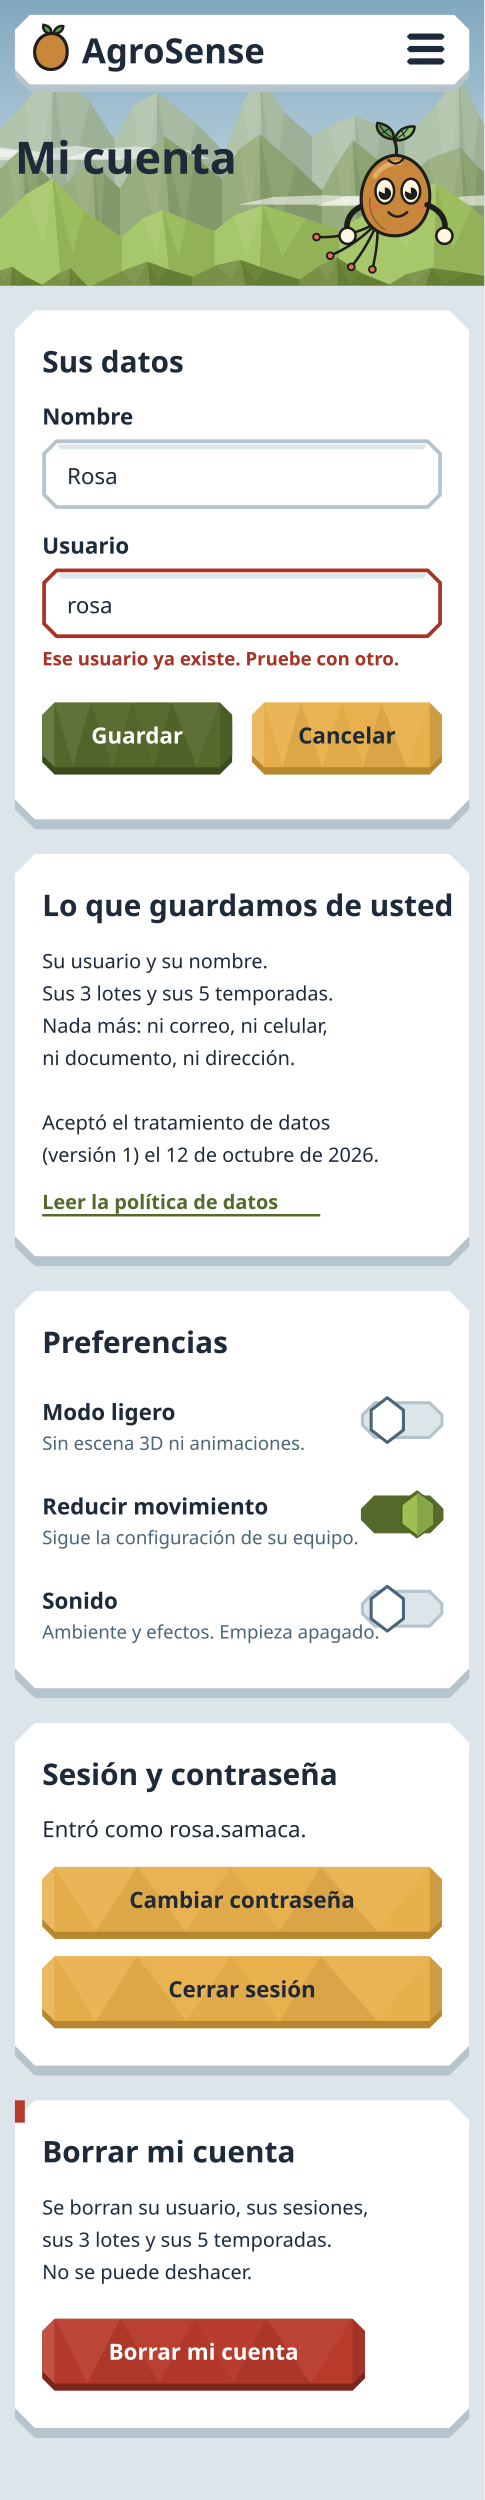
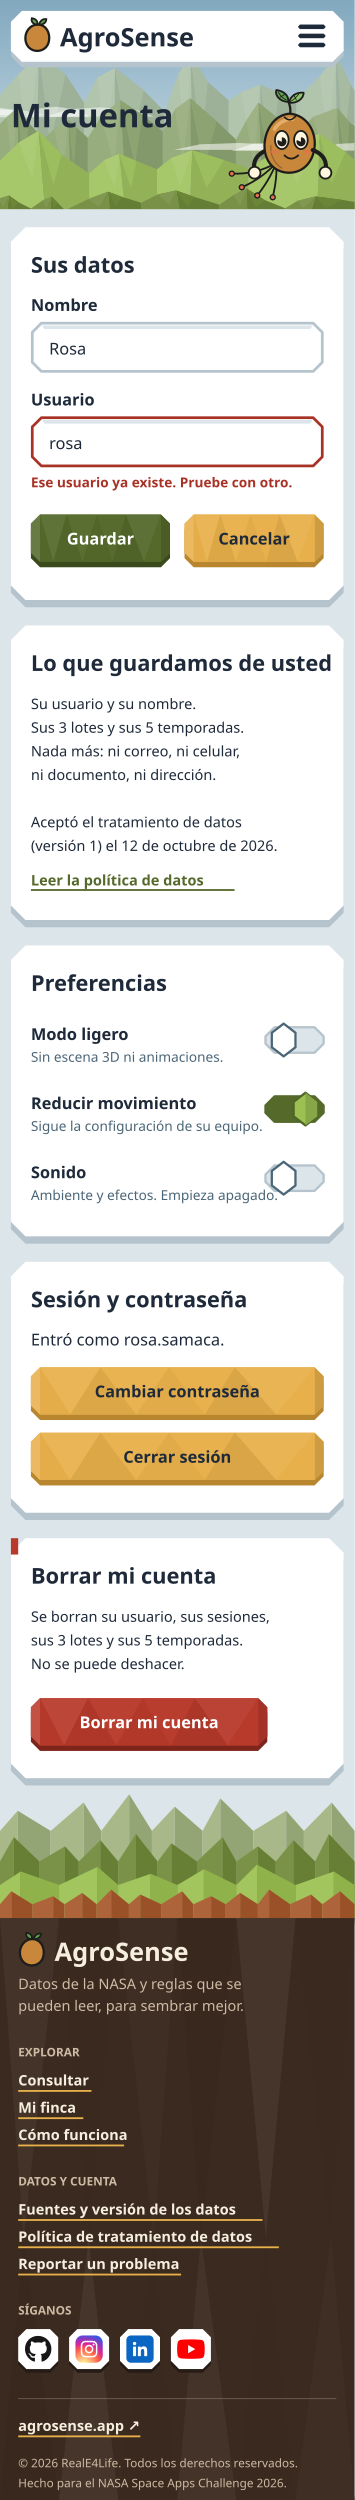
- <svg xmlns="http://www.w3.org/2000/svg" width="390" height="2014" viewBox="0 0 390 2014">
+ <svg xmlns="http://www.w3.org/2000/svg" width="390" height="2750" viewBox="0 0 390 2750">
  <rect width="390" height="2014" fill="#DCE5EA" />
  <g transform="translate(0 0)">
    <defs>
      <clipPath id="recorte-perfil-m-e">
        <rect width="390" height="230" />
      </clipPath>
    </defs>
    <g id="fondo" clip-path="url(#recorte-perfil-m-e)">
      <g transform="translate(0 -6.875) scale(0.270833)">
        <g id="cielo">
          <defs>
            <linearGradient id="cielo-region" x1="0" y1="0" x2="0" y2="1">
              <stop offset="0" stop-color="#7FA6BC" />
              <stop offset="1" stop-color="#D6E6EE" />
            </linearGradient>
          </defs>
          <rect width="1440" height="900" fill="url(#cielo-region)" />
        </g>
        <g id="lejano">
          <polygon points="-40,454.693 75.877,326.973 158.844,242.359 140.257,900 -40,900" fill="#B1C5AC" />
          <polygon points="158.844,242.359 266.239,327.275 341.38,441.386 341.38,900 140.257,900" fill="#9DB098" />
          <polygon points="75.877,326.973 158.844,242.359 108.067,613.487" fill="#B6C8B2" />
          <polygon points="158.844,242.359 266.239,327.275 203.248,613.637" fill="#A7BBA2" />
          <polygon points="341.38,441.386 395.93,340.965 467.244,301.684 462.617,900 341.38,900" fill="#B1C5AC" />
          <polygon points="467.244,301.684 584.122,392.609 668.729,478.407 668.729,900 462.617,900" fill="#9DB098" />
          <polygon points="395.93,340.965 467.244,301.684 429.274,620.483" fill="#B6C8B2" />
          <polygon points="467.244,301.684 584.122,392.609 523.37,646.304" fill="#A7BBA2" />
          <polygon points="668.729,478.407 724.213,327.825 773.744,246.424 788.926,900 668.729,900" fill="#B1C5AC" />
          <polygon points="773.744,246.424 844.089,358.54 929.16,432.507 929.16,900 788.926,900" fill="#9DB098" />
          <polygon points="724.213,327.825 773.744,246.424 756.569,613.912" fill="#B6C8B2" />
          <polygon points="773.744,246.424 844.089,358.54 816.507,629.27" fill="#A7BBA2" />
          <polygon points="929.16,432.507 981.177,399.492 1056.79,370.344 1061.62,900 929.16,900" fill="#B1C5AC" />
          <polygon points="1056.79,370.344 1134.06,402.289 1204.38,431.29 1204.38,900 1061.62,900" fill="#9DB098" />
          <polygon points="981.177,399.492 1056.79,370.344 1021.4,649.746" fill="#B6C8B2" />
          <polygon points="1056.79,370.344 1134.06,402.289 1097.84,651.144" fill="#A7BBA2" />
          <polygon points="1204.38,431.29 1299.5,334.374 1365.48,249.324 1367.53,900 1204.38,900" fill="#B1C5AC" />
          <polygon points="1365.48,249.324 1423.85,366.704 1480,461.93 1480,900 1367.53,900" fill="#9DB098" />
          <polygon points="1299.5,334.374 1365.48,249.324 1333.52,617.187" fill="#B6C8B2" />
          <polygon points="1365.48,249.324 1423.85,366.704 1395.69,633.352" fill="#A7BBA2" />
        </g>
        <g id="niebla-lejana">
          <polygon points="92.857,501.218 147.105,467.269 228.477,458.782 320.698,471.513 364.097,501.218" fill="#FFFFFF" fill-opacity="0.5" />
          <polygon points="-191.785,501.895 -132.606,466.863 -43.838,458.105 56.766,471.242 104.109,501.895" fill="#FFFFFF" fill-opacity="0.5" />
          <polygon points="-317.941,493.036 -217.747,472.179 -67.454,466.964 102.877,474.786 183.033,493.036" fill="#FFFFFF" fill-opacity="0.5" />
          <polygon points="189.911,498.619 277.206,468.828 408.149,461.381 556.551,472.552 626.387,498.619" fill="#FFFFFF" fill-opacity="0.5" />
        </g>
        <g id="medio">
          <polygon points="-40,569.139 26.541,502.11 71.376,461.985 73.876,900 -40,900" fill="#98AD7E" />
          <polygon points="71.376,461.985 116.925,524.689 177.843,589.049 177.843,900 73.876,900" fill="#84996B" />
          <polygon points="26.541,502.11 71.376,461.985 50.209,701.055" fill="#9EB286" />
          <polygon points="71.376,461.985 116.925,524.689 95.401,712.344" fill="#8DA372" />
          <polygon points="177.843,589.049 220.062,548.382 277.861,513.069 289.471,900 177.843,900" fill="#98AD7E" />
          <polygon points="277.861,513.069 310.176,542.301 356.986,585.522 356.986,900 289.471,900" fill="#84996B" />
          <polygon points="220.062,548.382 277.861,513.069 254.766,724.191" fill="#9EB286" />
          <polygon points="277.861,513.069 310.176,542.301 299.823,721.15" fill="#8DA372" />
          <polygon points="356.986,585.522 410.523,498.543 488.431,432.195 516.602,900 356.986,900" fill="#98AD7E" />
          <polygon points="488.431,432.195 579.683,492.394 661.292,559.909 661.292,900 516.602,900" fill="#84996B" />
          <polygon points="410.523,498.543 488.431,432.195 463.563,699.271" fill="#9EB286" />
          <polygon points="488.431,432.195 579.683,492.394 548.142,696.197" fill="#8DA372" />
          <polygon points="661.292,559.909 710.803,469.331 772.724,424.672 774.723,900 661.292,900" fill="#98AD7E" />
          <polygon points="772.724,424.672 880.708,518.496 958.351,592.042 958.351,900 774.723,900" fill="#84996B" />
          <polygon points="710.803,469.331 772.724,424.672 742.763,684.665" fill="#9EB286" />
          <polygon points="772.724,424.672 880.708,518.496 827.715,709.248" fill="#8DA372" />
          <polygon points="958.351,592.042 999.417,516.354 1049.29,442.694 1069.91,900 958.351,900" fill="#98AD7E" />
          <polygon points="1049.29,442.694 1120.31,499.279 1200.32,570.423 1200.32,900 1069.91,900" fill="#84996B" />
          <polygon points="999.417,516.354 1049.29,442.694 1034.66,708.177" fill="#9EB286" />
          <polygon points="1049.29,442.694 1120.31,499.279 1095.11,699.64" fill="#8DA372" />
          <polygon points="1200.32,570.423 1271.91,500.236 1369.89,464.039 1394.01,900 1200.32,900" fill="#98AD7E" />
          <polygon points="1369.89,464.039 1419.31,521.772 1480,566.564 1480,900 1394.01,900" fill="#84996B" />
          <polygon points="1271.91,500.236 1369.89,464.039 1332.96,700.118" fill="#9EB286" />
          <polygon points="1369.89,464.039 1419.31,521.772 1406.66,710.886" fill="#8DA372" />
        </g>
        <g id="niebla-media">
          <polygon points="1287.07,636.935 1372.18,609.839 1499.85,603.065 1644.54,613.226 1712.63,636.935" fill="#FFFFFF" fill-opacity="0.55" />
          <polygon points="707.3,633.972 811.195,611.617 967.039,606.028 1143.66,614.411 1226.78,633.972" fill="#FFFFFF" fill-opacity="0.55" />
          <polygon points="940.147,638.064 1028.28,609.162 1160.49,601.936 1310.32,612.774 1380.83,638.064" fill="#FFFFFF" fill-opacity="0.55" />
        </g>
        <g id="cercano">
          <polygon points="-40,716.101 77.047,603.741 157.199,556.848 184.3,900 -40,900" fill="#A7C86A" />
          <polygon points="157.199,556.848 249.721,653.337 362.08,730.1 362.08,900 184.3,900" fill="#93B258" />
          <polygon points="77.047,603.741 157.199,556.848 130.674,751.871" fill="#ACCB74" />
          <polygon points="157.199,556.848 249.721,653.337 217.01,776.669" fill="#9CBE5E" />
          <polygon points="362.08,730.1 423.021,676.441 484.217,649.777 510.533,900 362.08,900" fill="#A7C86A" />
          <polygon points="484.217,649.777 553.724,679.025 637.641,712.888 637.641,900 510.533,900" fill="#93B258" />
          <polygon points="423.021,676.441 484.217,649.777 466.777,788.22" fill="#ACCB74" />
          <polygon points="484.217,649.777 553.724,679.025 532.128,789.512" fill="#9CBE5E" />
          <polygon points="637.641,712.888 695.716,667.278 781.448,635.738 769.119,900 637.641,900" fill="#A7C86A" />
          <polygon points="781.448,635.738 910.004,675.809 1009.02,708.287 1009.02,900 769.119,900" fill="#93B258" />
          <polygon points="695.716,667.278 781.448,635.738 732.418,783.639" fill="#ACCB74" />
          <polygon points="781.448,635.738 910.004,675.809 839.561,787.904" fill="#9CBE5E" />
          <polygon points="1009.02,708.287 1127.83,637.125 1298.32,568.841 1287.82,900 1009.02,900" fill="#A7C86A" />
          <polygon points="1298.32,568.841 1403.44,643.662 1480,707.434 1480,900 1287.82,900" fill="#93B258" />
          <polygon points="1127.83,637.125 1298.32,568.841 1207.83,768.562" fill="#ACCB74" />
          <polygon points="1298.32,568.841 1403.44,643.662 1345.63,771.831" fill="#9CBE5E" />
        </g>
        <g id="primer-plano">
          <polygon points="-40,858.628 -3.114,831.774 36.222,819.024 26.952,900 -40,900" fill="#789146" />
          <polygon points="36.222,819.024 76.307,847.633 125.432,872.465 125.432,900 26.952,900" fill="#657E35" />
          <polygon points="-3.114,831.774 36.222,819.024 11.919,865.887" fill="#809852" />
          <polygon points="36.222,819.024 76.307,847.633 51.63,873.817" fill="#6C8638" />
          <polygon points="125.432,872.465 172.811,839.512 209.371,823.486 203.093,900 125.432,900" fill="#789146" />
          <polygon points="209.371,823.486 234.383,849.102 264.237,879.293 264.237,900 203.093,900" fill="#657E35" />
          <polygon points="172.811,839.512 209.371,823.486 187.952,869.756" fill="#809852" />
          <polygon points="209.371,823.486 234.383,849.102 218.738,874.551" fill="#6C8638" />
          <polygon points="264.237,879.293 358.266,834.071 438.429,803.983 447.313,900 264.237,900" fill="#789146" />
          <polygon points="438.429,803.983 495.226,824.925 573.191,848.763 573.191,900 447.313,900" fill="#657E35" />
          <polygon points="358.266,834.071 438.429,803.983 402.79,867.035" fill="#809852" />
          <polygon points="438.429,803.983 495.226,824.925 471.27,862.462" fill="#6C8638" />
          <polygon points="573.191,848.763 642.138,814.536 715.383,798.912 733.052,900 573.191,900" fill="#789146" />
          <polygon points="715.383,798.912 789.153,825.408 891.49,856.63 891.49,900 733.052,900" fill="#657E35" />
          <polygon points="642.138,814.536 715.383,798.912 687.595,857.268" fill="#809852" />
          <polygon points="715.383,798.912 789.153,825.408 761.102,862.704" fill="#6C8638" />
          <polygon points="891.49,856.63 946.7,818.573 1001.86,791.054 1004.53,900 891.49,900" fill="#789146" />
          <polygon points="1001.86,791.054 1075.16,837.815 1158.4,871.375 1158.4,900 1004.53,900" fill="#657E35" />
          <polygon points="946.7,818.573 1001.86,791.054 975.616,859.286" fill="#809852" />
          <polygon points="1001.86,791.054 1075.16,837.815 1039.85,868.908" fill="#6C8638" />
          <polygon points="1158.4,871.375 1207.7,841.249 1281.31,822.952 1257.72,900 1158.4,900" fill="#789146" />
          <polygon points="1281.31,822.952 1389.46,837.224 1480,852.622 1480,900 1257.72,900" fill="#657E35" />
          <polygon points="1207.7,841.249 1281.31,822.952 1232.71,870.624" fill="#809852" />
          <polygon points="1281.31,822.952 1389.46,837.224 1323.59,868.612" fill="#6C8638" />
        </g>
      </g>
    </g>
  </g>
  <g id="barra" transform="translate(0 0)">
    <polygon points="24,18 366,18 378,30 378,62 366,74 24,74 12,62 12,30" fill="#B4C3CC" />
    <polygon points="24,12 366,12 378,24 378,56 366,68 24,68 12,56 12,24" fill="#FFFFFF" />
    <g id="marca" transform="translate(26 18)">
      <path d="M16 9c9 .6 13 9 12 17-.8 8-7 12-13 12S3 34 2 26C1 17 7 9 16 9z" fill="#C8873A" stroke="#1D1D1B" stroke-width="2.5" />
      <path d="M15 9c-5 0-7-4-6-7 4 .6 7 3 6 7zm2 0c4 .6 8-2 8-6-4-.6-7 2-8 6z" fill="#5FA052" stroke="#1D1D1B" stroke-width="2" />
      <text x="40" y="33" font-family="Fredoka" font-weight="600" font-size="28" fill="#1E2A3A" text-anchor="start">AgroSense</text>
    </g>
    <polygon points="330,27 356,27 358,29 358,30 356,32 330,32 328,30 328,29" fill="#1E2A3A" />
    <polygon points="330,37 356,37 358,39 358,40 356,42 330,42 328,40 328,39" fill="#1E2A3A" />
    <polygon points="330,47 356,47 358,49 358,50 356,52 330,52 328,50 328,49" fill="#1E2A3A" />
  </g>
  <text x="12" y="140" font-family="Fredoka" font-weight="600" font-size="36" fill="#1E2A3A" text-anchor="start">Mi cuenta</text>
  <g id="mascota" transform="translate(240 96) scale(0.5)">
    <g id="semilla" transform="translate(0 0)">
      <path d="M128 166 Q85 192 30 190" fill="none" stroke="#1D1D1B" stroke-width="4" stroke-linecap="round" stroke-linejoin="round" />
      <circle cx="30" cy="190" r="5.5" fill="#E76F51" stroke="#1D1D1B" stroke-width="3" />
      <path d="M128 166 Q96 201 52 220" fill="none" stroke="#1D1D1B" stroke-width="4" stroke-linecap="round" stroke-linejoin="round" />
      <circle cx="52" cy="220" r="5.5" fill="#E76F51" stroke="#1D1D1B" stroke-width="3" />
      <path d="M128 166 Q113 204 86 238" fill="none" stroke="#1D1D1B" stroke-width="4" stroke-linecap="round" stroke-linejoin="round" />
      <circle cx="86" cy="238" r="5.5" fill="#E76F51" stroke="#1D1D1B" stroke-width="3" />
      <path d="M128 166 Q130 200 120 242" fill="none" stroke="#1D1D1B" stroke-width="4" stroke-linecap="round" stroke-linejoin="round" />
      <circle cx="120" cy="242" r="5.5" fill="#E76F51" stroke="#1D1D1B" stroke-width="3" />
      <path d="M108 138 C82 148 76 166 80 184" fill="none" stroke="#1D1D1B" stroke-width="9" stroke-linecap="round" stroke-linejoin="round" />
      <circle cx="80" cy="188" r="13" fill="#FFF6E0" stroke="#1D1D1B" stroke-width="4" />
      <path d="M158 62 C160 48 158 40 154 30" fill="none" stroke="#1D1D1B" stroke-width="5" stroke-linecap="round" stroke-linejoin="round" />
      <path d="M154 32 C136 32 124 18 128 6 C144 8 156 18 154 32Z" fill="#5FA052" stroke="#1D1D1B" stroke-width="4" stroke-linecap="round" stroke-linejoin="round" />
      <path d="M156 34 C172 36 188 26 188 12 C172 10 158 20 156 34Z" fill="#8CC56A" stroke="#1D1D1B" stroke-width="4" stroke-linecap="round" stroke-linejoin="round" />
      <path d="M150 28 C142 24 136 18 132 10 M146 16 L136 22 M178 14 C172 22 166 28 158 32 M172 28 L166 16" fill="none" stroke="#1D1D1B" stroke-width="1.8" stroke-linecap="round" stroke-linejoin="round" />
      <path d="M158 58 C196 62 216 98 212 132 C208 168 184 188 156 188 C126 188 104 166 102 134 C100 98 122 60 158 58Z" fill="#C8873A" stroke="#1D1D1B" stroke-width="5" stroke-linecap="round" stroke-linejoin="round" />
      <path d="M124 92 A46 46 0 0 1 164 70" fill="none" stroke="#E3AE68" stroke-width="8" stroke-linecap="round" stroke-linejoin="round" />
      <path d="M116 128 C114 150 124 168 140 178" fill="none" stroke="#1D1D1B" stroke-width="2.5" stroke-linecap="round" stroke-linejoin="round" opacity="0.35" />
      <path d="M146 66 Q158 78 170 64" fill="none" stroke="#1D1D1B" stroke-width="3.5" stroke-linecap="round" stroke-linejoin="round" />
      <ellipse cx="124" cy="142" rx="9" ry="5" fill="#E76F51" opacity="0.55" />
      <ellipse cx="196" cy="142" rx="9" ry="5" fill="#E76F51" opacity="0.55" />
      <ellipse cx="140" cy="116" rx="15" ry="20" fill="#FFF6E0" stroke="#1D1D1B" stroke-width="4" />
      <path d="M140 120 m0 -10 a10 10 0 1 1 -9 6 l9 4Z" fill="#1D1D1B" />
      <ellipse cx="182" cy="116" rx="15" ry="20" fill="#FFF6E0" stroke="#1D1D1B" stroke-width="4" />
      <path d="M182 120 m0 -10 a10 10 0 1 1 -9 6 l9 4Z" fill="#1D1D1B" />
      <path d="M146 150 Q160 164 176 150" fill="none" stroke="#1D1D1B" stroke-width="4" stroke-linecap="round" stroke-linejoin="round" />
      <path d="M208 138 C234 148 240 166 236 184" fill="none" stroke="#1D1D1B" stroke-width="9" stroke-linecap="round" stroke-linejoin="round" />
      <circle cx="236" cy="188" r="13" fill="#FFF6E0" stroke="#1D1D1B" stroke-width="4" />
    </g>
  </g>
  <g id="tarjeta" transform="translate(12 250)">
    <polygon points="16,8 350,8 366,24 366,402 350,418 16,418 0,402 0,24" fill="#B4C3CC" />
    <polygon points="16,0 350,0 366,16 366,394 350,410 16,410 0,394 0,16" fill="#FFFFFF" />
  </g>
  <g id="sus-datos" transform="translate(12 250)">
    <text x="22" y="50" font-family="Fredoka" font-weight="600" font-size="24" fill="#1E2A3A" text-anchor="start">Sus datos</text>
    <g id="campo-nombre" transform="translate(22 92)">
      <text x="0" y="0" font-family="Atkinson Hyperlegible" font-weight="700" font-size="18" fill="#1E2A3A" text-anchor="start">Nombre</text>
      <polygon points="11.5,13.5 310.5,13.5 320.5,23.5 320.5,56.5 310.5,66.5 11.5,66.5 1.5,56.5 1.5,23.5" fill="#FFFFFF" stroke="#B4C3CC" stroke-width="3" stroke-linejoin="round" />
      <polygon points="12,16 310,16 307,20 15,20" fill="#DCE5EA" />
      <text x="20" y="48" font-family="Atkinson Hyperlegible" font-weight="400" font-size="18" fill="#1E2A3A" text-anchor="start">Rosa</text>
    </g>
    <g id="campo-usuario" transform="translate(22 196)">
      <text x="0" y="0" font-family="Atkinson Hyperlegible" font-weight="700" font-size="18" fill="#1E2A3A" text-anchor="start">Usuario</text>
      <polygon points="11.5,13.5 310.5,13.5 320.5,23.5 320.5,56.5 310.5,66.5 11.5,66.5 1.5,56.5 1.5,23.5" fill="#FFFFFF" stroke="#A93226" stroke-width="3" stroke-linejoin="round" />
      <polygon points="12,16 310,16 307,20 15,20" fill="#DCE5EA" />
      <text x="20" y="48" font-family="Atkinson Hyperlegible" font-weight="400" font-size="18" fill="#1E2A3A" text-anchor="start">rosa</text>
      <text x="0" y="90" font-family="Atkinson Hyperlegible" font-weight="700" font-size="15" fill="#A93226" text-anchor="start">Ese usuario ya existe. Pruebe con otro.</text>
    </g>
    <g id="boton-primary" transform="translate(22 316)">
      <polygon points="10,6 143,6 153,16 153,48 143,58 10,58 0,48 0,16" fill="#3A4A1D" />
      <polygon points="10,0 143,0 153,10 153,42 143,52 10,52 0,42 0,10" fill="#55692B" />
      <polygon points="10,0 10,52 0,42 0,10" fill="#697B44" />
      <polygon points="143,0 153,10 153,42 143,52" fill="#4B5C26" />
      <polygon points="10,0 39.26,0 24.63,52" fill="#5F7238" />
      <polygon points="10,0 24.63,52 10,52" fill="#54672A" />
      <polygon points="39.26,0 72.51,0 56.55,52" fill="#5B6E32" />
      <polygon points="39.26,0 56.55,52 24.63,52" fill="#516429" />
      <polygon points="72.51,0 104.43,0 89.8,52" fill="#586B2E" />
      <polygon points="72.51,0 89.8,52 56.55,52" fill="#52662A" />
      <polygon points="104.43,0 143,0 124.38,52" fill="#5D7035" />
      <polygon points="104.43,0 124.38,52 89.8,52" fill="#4F6228" />
      <polygon points="143,0 143,52 124.38,52" fill="#55692B" />
      <text x="76.5" y="33" font-family="Atkinson Hyperlegible" font-weight="700" font-size="18" fill="#FFFFFF" text-anchor="middle">Guardar</text>
    </g>
    <g id="boton-secondary" transform="translate(191 316)">
      <polygon points="10,6 143,6 153,16 153,48 143,58 10,58 0,48 0,16" fill="#B8862E" />
      <polygon points="10,0 143,0 153,10 153,42 143,52 10,52 0,42 0,10" fill="#E8B04B" />
      <polygon points="10,0 10,52 0,42 0,10" fill="#EBB961" />
      <polygon points="143,0 153,10 153,42 143,52" fill="#CC9B42" />
      <polygon points="10,0 39.26,0 24.63,52" fill="#E9B556" />
      <polygon points="10,0 24.63,52 10,52" fill="#E5AD4A" />
      <polygon points="39.26,0 72.51,0 56.55,52" fill="#E9B351" />
      <polygon points="39.26,0 56.55,52 24.63,52" fill="#DCA747" />
      <polygon points="72.51,0 104.43,0 89.8,52" fill="#E8B14E" />
      <polygon points="72.51,0 89.8,52 56.55,52" fill="#E1AB49" />
      <polygon points="104.43,0 143,0 124.38,52" fill="#E9B453" />
      <polygon points="104.43,0 124.38,52 89.8,52" fill="#D9A546" />
      <polygon points="143,0 143,52 124.38,52" fill="#E8B04B" />
      <text x="76.5" y="33" font-family="Atkinson Hyperlegible" font-weight="700" font-size="18" fill="#1E2A3A" text-anchor="middle">Cancelar</text>
    </g>
  </g>
  <g id="tarjeta" transform="translate(12 688)">
    <polygon points="16,8 350,8 366,24 366,316 350,332 16,332 0,316 0,24" fill="#B4C3CC" />
    <polygon points="16,0 350,0 366,16 366,308 350,324 16,324 0,308 0,16" fill="#FFFFFF" />
  </g>
  <g id="lo-que-guardamos" transform="translate(12 688)">
    <text x="22" y="50" font-family="Fredoka" font-weight="600" font-size="24" fill="#1E2A3A" text-anchor="start">Lo que guardamos de usted</text>
    <text x="22" y="92" font-family="Atkinson Hyperlegible" font-weight="400" font-size="16" fill="#1E2A3A" text-anchor="start">Su usuario y su nombre.</text>
    <text x="22" y="118" font-family="Atkinson Hyperlegible" font-weight="400" font-size="16" fill="#1E2A3A" text-anchor="start">Sus 3 lotes y sus 5 temporadas.</text>
    <text x="22" y="144" font-family="Atkinson Hyperlegible" font-weight="400" font-size="16" fill="#1E2A3A" text-anchor="start">Nada más: ni correo, ni celular,</text>
    <text x="22" y="170" font-family="Atkinson Hyperlegible" font-weight="400" font-size="16" fill="#1E2A3A" text-anchor="start">ni documento, ni dirección.</text>
    <text x="22" y="196" font-family="Atkinson Hyperlegible" font-weight="400" font-size="16" fill="#1E2A3A" text-anchor="start" />
    <text x="22" y="222" font-family="Atkinson Hyperlegible" font-weight="400" font-size="16" fill="#1E2A3A" text-anchor="start">Aceptó el tratamiento de datos</text>
    <text x="22" y="248" font-family="Atkinson Hyperlegible" font-weight="400" font-size="16" fill="#1E2A3A" text-anchor="start">(versión 1) el 12 de octubre de 2026.</text>
    <text x="22" y="286" font-family="Atkinson Hyperlegible" font-weight="700" font-size="16" fill="#55692B" text-anchor="start">Leer la política de datos</text>
    <rect x="22" y="290" width="224" height="2" fill="#55692B" />
  </g>
  <g id="tarjeta" transform="translate(12 1040)">
    <polygon points="16,8 350,8 366,24 366,312 350,328 16,328 0,312 0,24" fill="#B4C3CC" />
    <polygon points="16,0 350,0 366,16 366,304 350,320 16,320 0,304 0,16" fill="#FFFFFF" />
  </g>
  <g id="preferencias" transform="translate(12 1040)">
    <text x="22" y="50" font-family="Fredoka" font-weight="600" font-size="24" fill="#1E2A3A" text-anchor="start">Preferencias</text>
    <g id="preferencia" transform="translate(22 0)">
      <text x="0" y="104" font-family="Atkinson Hyperlegible" font-weight="700" font-size="18" fill="#1E2A3A" text-anchor="start">Modo ligero</text>
      <text x="0" y="128" font-family="Atkinson Hyperlegible" font-weight="400" font-size="15" fill="#4A6576" text-anchor="start">Sin escena 3D ni animaciones.</text>
      <g id="interruptor" transform="translate(258 84)">
        <polygon points="10,6 54,6 64,16 64,24 54,34 10,34 0,24 0,16" fill="#DCE5EA" stroke="#B4C3CC" stroke-width="2.5" stroke-linejoin="round" />
        <polygon points="20,2 33,12 33,28 20,38 7,28 7,12" fill="#FFFFFF" stroke="#4A6576" stroke-width="2.5" stroke-linejoin="round" />
      </g>
    </g>
    <g id="preferencia" transform="translate(22 0)">
      <text x="0" y="180" font-family="Atkinson Hyperlegible" font-weight="700" font-size="18" fill="#1E2A3A" text-anchor="start">Reducir movimiento</text>
      <text x="0" y="204" font-family="Atkinson Hyperlegible" font-weight="400" font-size="15" fill="#4A6576" text-anchor="start">Sigue la configuración de su equipo.</text>
      <g id="interruptor" transform="translate(258 160)">
        <polygon points="10,6 54,6 64,16 64,24 54,34 10,34 0,24 0,16" fill="#55692B" stroke="#55692B" stroke-width="2.5" stroke-linejoin="round" />
        <polygon points="44,2 57,12 57,28 44,38 31,28 31,12" fill="#9CC152" stroke="#4F6624" stroke-width="2.5" stroke-linejoin="round" />
        <polygon points="44,2 57,12 57,28 44,38" fill="#86A647" />
      </g>
    </g>
    <g id="preferencia" transform="translate(22 0)">
      <text x="0" y="256" font-family="Atkinson Hyperlegible" font-weight="700" font-size="18" fill="#1E2A3A" text-anchor="start">Sonido</text>
      <text x="0" y="280" font-family="Atkinson Hyperlegible" font-weight="400" font-size="15" fill="#4A6576" text-anchor="start">Ambiente y efectos. Empieza apagado.</text>
      <g id="interruptor" transform="translate(258 236)">
        <polygon points="10,6 54,6 64,16 64,24 54,34 10,34 0,24 0,16" fill="#DCE5EA" stroke="#B4C3CC" stroke-width="2.5" stroke-linejoin="round" />
        <polygon points="20,2 33,12 33,28 20,38 7,28 7,12" fill="#FFFFFF" stroke="#4A6576" stroke-width="2.5" stroke-linejoin="round" />
      </g>
    </g>
  </g>
  <g id="tarjeta" transform="translate(12 1388)">
    <polygon points="16,8 350,8 366,24 366,268 350,284 16,284 0,268 0,24" fill="#B4C3CC" />
    <polygon points="16,0 350,0 366,16 366,260 350,276 16,276 0,260 0,16" fill="#FFFFFF" />
  </g>
  <g id="sesion" transform="translate(12 1388)">
    <text x="22" y="50" font-family="Fredoka" font-weight="600" font-size="24" fill="#1E2A3A" text-anchor="start">Sesión y contraseña</text>
    <text x="22" y="92" font-family="Atkinson Hyperlegible" font-weight="400" font-size="18" fill="#1E2A3A" text-anchor="start">Entró como rosa.samaca.</text>
    <g id="boton-secondary" transform="translate(22 116)">
      <polygon points="10,6 312,6 322,16 322,48 312,58 10,58 0,48 0,16" fill="#B8862E" />
      <polygon points="10,0 312,0 322,10 322,42 312,52 10,52 0,42 0,10" fill="#E8B04B" />
      <polygon points="10,0 10,52 0,42 0,10" fill="#EBB961" />
      <polygon points="312,0 322,10 322,42 312,52" fill="#CC9B42" />
      <polygon points="10,0 76.44,0 43.22,52" fill="#E9B556" />
      <polygon points="10,0 43.22,52 10,52" fill="#E5AD4A" />
      <polygon points="76.44,0 151.94,0 115.7,52" fill="#E9B351" />
      <polygon points="76.44,0 115.7,52 43.22,52" fill="#DCA747" />
      <polygon points="151.94,0 224.42,0 191.2,52" fill="#E8B14E" />
      <polygon points="151.94,0 191.2,52 115.7,52" fill="#E1AB49" />
      <polygon points="224.42,0 312,0 269.72,52" fill="#E9B453" />
      <polygon points="224.42,0 269.72,52 191.2,52" fill="#D9A546" />
      <polygon points="312,0 312,52 269.72,52" fill="#E8B04B" />
      <text x="161" y="33" font-family="Atkinson Hyperlegible" font-weight="700" font-size="18" fill="#1E2A3A" text-anchor="middle">Cambiar contraseña</text>
    </g>
    <g id="boton-secondary" transform="translate(22 188)">
      <polygon points="10,6 312,6 322,16 322,48 312,58 10,58 0,48 0,16" fill="#B8862E" />
      <polygon points="10,0 312,0 322,10 322,42 312,52 10,52 0,42 0,10" fill="#E8B04B" />
      <polygon points="10,0 10,52 0,42 0,10" fill="#EBB961" />
      <polygon points="312,0 322,10 322,42 312,52" fill="#CC9B42" />
      <polygon points="10,0 76.44,0 43.22,52" fill="#E9B556" />
      <polygon points="10,0 43.22,52 10,52" fill="#E5AD4A" />
      <polygon points="76.44,0 151.94,0 115.7,52" fill="#E9B351" />
      <polygon points="76.44,0 115.7,52 43.22,52" fill="#DCA747" />
      <polygon points="151.94,0 224.42,0 191.2,52" fill="#E8B14E" />
      <polygon points="151.94,0 191.2,52 115.7,52" fill="#E1AB49" />
      <polygon points="224.42,0 312,0 269.72,52" fill="#E9B453" />
      <polygon points="224.42,0 269.72,52 191.2,52" fill="#D9A546" />
      <polygon points="312,0 312,52 269.72,52" fill="#E8B04B" />
      <text x="161" y="33" font-family="Atkinson Hyperlegible" font-weight="700" font-size="18" fill="#1E2A3A" text-anchor="middle">Cerrar sesión</text>
    </g>
  </g>
  <g id="tarjeta" transform="translate(12 1692)">
    <polygon points="16,8 350,8 366,24 366,256 350,272 16,272 0,256 0,24" fill="#B4C3CC" />
    <polygon points="16,0 350,0 366,16 366,248 350,264 16,264 0,248 0,16" fill="#FFFFFF" />
  </g>
  <g id="borrar-cuenta" transform="translate(12 1692)">
    <polygon points="0,18 8,18 8,0 0,0" fill="#B83A2B" />
    <text x="22" y="50" font-family="Fredoka" font-weight="600" font-size="24" fill="#1E2A3A" text-anchor="start">Borrar mi cuenta</text>
    <text x="22" y="92" font-family="Atkinson Hyperlegible" font-weight="400" font-size="16" fill="#1E2A3A" text-anchor="start">Se borran su usuario, sus sesiones,</text>
    <text x="22" y="118" font-family="Atkinson Hyperlegible" font-weight="400" font-size="16" fill="#1E2A3A" text-anchor="start">sus 3 lotes y sus 5 temporadas.</text>
    <text x="22" y="144" font-family="Atkinson Hyperlegible" font-weight="400" font-size="16" fill="#1E2A3A" text-anchor="start">No se puede deshacer.</text>
    <g id="boton-danger" transform="translate(22 176)">
      <polygon points="10,6 250,6 260,16 260,48 250,58 10,58 0,48 0,16" fill="#7E251B" />
      <polygon points="10,0 250,0 260,10 260,42 250,52 10,52 0,42 0,10" fill="#B83A2B" />
      <polygon points="10,0 10,52 0,42 0,10" fill="#C15244" />
      <polygon points="250,0 260,10 260,42 250,52" fill="#A23326" />
      <polygon points="10,0 62.8,0 36.4,52" fill="#BC4638" />
      <polygon points="10,0 36.4,52 10,52" fill="#B5392A" />
      <polygon points="62.8,0 122.8,0 94,52" fill="#BA4132" />
      <polygon points="62.8,0 94,52 36.4,52" fill="#AF3729" />
      <polygon points="122.8,0 180.4,0 154,52" fill="#B93D2E" />
      <polygon points="122.8,0 154,52 94,52" fill="#B2382A" />
      <polygon points="180.4,0 250,0 216.4,52" fill="#BB4335" />
      <polygon points="180.4,0 216.4,52 154,52" fill="#AC3628" />
      <polygon points="250,0 250,52 216.4,52" fill="#B83A2B" />
      <text x="130" y="33" font-family="Atkinson Hyperlegible" font-weight="700" font-size="18" fill="#FFFFFF" text-anchor="middle">Borrar mi cuenta</text>
    </g>
  </g>
+   <g id="pie" transform="translate(0 2014)">
+     <rect x="0" y="0" width="390" height="96" fill="#DCE5EA" />
+     <polygon points="0,0 19.5,-22.176 19.5,96 0,96" fill="#A8B888" />
+     <polygon points="19.5,-22.176 55.714,0 55.714,96 19.5,96" fill="#94A575" />
+     <polygon points="55.714,0 91.929,-31.248 91.929,96 55.714,96" fill="#A8B888" />
+     <polygon points="91.929,-31.248 111.429,0 111.429,96 91.929,96" fill="#94A575" />
+     <polygon points="111.429,0 142.071,-40.32 142.071,96 111.429,96" fill="#A8B888" />
+     <polygon points="142.071,-40.32 167.143,0 167.143,96 142.071,96" fill="#94A575" />
+     <polygon points="167.143,0 192.214,-26.712 192.214,96 167.143,96" fill="#A8B888" />
+     <polygon points="192.214,-26.712 222.857,0 222.857,96 192.214,96" fill="#94A575" />
+     <polygon points="222.857,0 242.357,-35.784 242.357,96 222.857,96" fill="#A8B888" />
+     <polygon points="242.357,-35.784 278.571,0 278.571,96 242.357,96" fill="#94A575" />
+     <polygon points="278.571,0 314.786,-22.176 314.786,96 278.571,96" fill="#A8B888" />
+     <polygon points="314.786,-22.176 334.286,0 334.286,96 314.786,96" fill="#94A575" />
+     <polygon points="334.286,0 364.929,-31.248 364.929,96 334.286,96" fill="#A8B888" />
+     <polygon points="364.929,-31.248 390,0 390,96 364.929,96" fill="#94A575" />
+     <polygon points="0,33.6 15.167,6.762 15.167,96 0,96" fill="#799248" />
+     <polygon points="15.167,6.762 43.333,33.6 43.333,96 15.167,96" fill="#667F35" />
+     <polygon points="43.333,33.6 71.5,16.968 71.5,96 43.333,96" fill="#799248" />
+     <polygon points="71.5,16.968 86.667,33.6 86.667,96 71.5,96" fill="#667F35" />
+     <polygon points="86.667,33.6 110.5,10.164 110.5,96 86.667,96" fill="#799248" />
+     <polygon points="110.5,10.164 130,33.6 130,96 110.5,96" fill="#667F35" />
+     <polygon points="130,33.6 149.5,3.36 149.5,96 130,96" fill="#799248" />
+     <polygon points="149.5,3.36 173.333,33.6 173.333,96 149.5,96" fill="#667F35" />
+     <polygon points="173.333,33.6 188.5,13.566 188.5,96 173.333,96" fill="#799248" />
+     <polygon points="188.5,13.566 216.667,33.6 216.667,96 188.5,96" fill="#667F35" />
+     <polygon points="216.667,33.6 244.833,6.762 244.833,96 216.667,96" fill="#799248" />
+     <polygon points="244.833,6.762 260,33.6 260,96 244.833,96" fill="#667F35" />
+     <polygon points="260,33.6 283.833,16.968 283.833,96 260,96" fill="#799248" />
+     <polygon points="283.833,16.968 303.333,33.6 303.333,96 283.833,96" fill="#667F35" />
+     <polygon points="303.333,33.6 322.833,10.164 322.833,96 303.333,96" fill="#799248" />
+     <polygon points="322.833,10.164 346.667,33.6 346.667,96 322.833,96" fill="#667F35" />
+     <polygon points="346.667,33.6 361.833,3.36 361.833,96 346.667,96" fill="#799248" />
+     <polygon points="361.833,3.36 390,33.6 390,96 361.833,96" fill="#667F35" />
+     <polygon points="0,59.52 22.75,44.638 22.75,96 0,96" fill="#A3C55E" />
+     <polygon points="22.75,44.638 65,59.52 65,96 22.75,96" fill="#90B24B" />
+     <polygon points="65,59.52 107.25,39.583 107.25,96 65,96" fill="#A3C55E" />
+     <polygon points="107.25,39.583 130,59.52 130,96 107.25,96" fill="#90B24B" />
+     <polygon points="130,59.52 165.75,47.165 165.75,96 130,96" fill="#A3C55E" />
+     <polygon points="165.75,47.165 195,59.52 195,96 165.75,96" fill="#90B24B" />
+     <polygon points="195,59.52 224.25,42.11 224.25,96 195,96" fill="#A3C55E" />
+     <polygon points="224.25,42.11 260,59.52 260,96 224.25,96" fill="#90B24B" />
+     <polygon points="260,59.52 282.75,37.056 282.75,96 260,96" fill="#A3C55E" />
+     <polygon points="282.75,37.056 325,59.52 325,96 282.75,96" fill="#90B24B" />
+     <polygon points="325,59.52 367.25,44.638 367.25,96 325,96" fill="#A3C55E" />
+     <polygon points="367.25,44.638 390,59.52 390,96 367.25,96" fill="#90B24B" />
+     <polygon points="0,80.64 12.409,66.326 12.409,96 0,96" fill="#AE643A" />
+     <polygon points="12.409,66.326 35.455,80.64 35.455,96 12.409,96" fill="#9B5128" />
+     <polygon points="35.455,80.64 58.5,71.77 58.5,96 35.455,96" fill="#AE643A" />
+     <polygon points="58.5,71.77 70.909,80.64 70.909,96 58.5,96" fill="#9B5128" />
+     <polygon points="70.909,80.64 90.409,68.141 90.409,96 70.909,96" fill="#AE643A" />
+     <polygon points="90.409,68.141 106.364,80.64 106.364,96 90.409,96" fill="#9B5128" />
+     <polygon points="106.364,80.64 122.318,64.512 122.318,96 106.364,96" fill="#AE643A" />
+     <polygon points="122.318,64.512 141.818,80.64 141.818,96 122.318,96" fill="#9B5128" />
+     <polygon points="141.818,80.64 154.227,69.955 154.227,96 141.818,96" fill="#AE643A" />
+     <polygon points="154.227,69.955 177.273,80.64 177.273,96 154.227,96" fill="#9B5128" />
+     <polygon points="177.273,80.64 200.318,66.326 200.318,96 177.273,96" fill="#AE643A" />
+     <polygon points="200.318,66.326 212.727,80.64 212.727,96 200.318,96" fill="#9B5128" />
+     <polygon points="212.727,80.64 232.227,71.77 232.227,96 212.727,96" fill="#AE643A" />
+     <polygon points="232.227,71.77 248.182,80.64 248.182,96 232.227,96" fill="#9B5128" />
+     <polygon points="248.182,80.64 264.136,68.141 264.136,96 248.182,96" fill="#AE643A" />
+     <polygon points="264.136,68.141 283.636,80.64 283.636,96 264.136,96" fill="#9B5128" />
+     <polygon points="283.636,80.64 296.045,64.512 296.045,96 283.636,96" fill="#AE643A" />
+     <polygon points="296.045,64.512 319.091,80.64 319.091,96 296.045,96" fill="#9B5128" />
+     <polygon points="319.091,80.64 342.136,69.955 342.136,96 319.091,96" fill="#AE643A" />
+     <polygon points="342.136,69.955 354.545,80.64 354.545,96 342.136,96" fill="#9B5128" />
+     <polygon points="354.545,80.64 374.045,66.326 374.045,96 354.545,96" fill="#AE643A" />
+     <polygon points="374.045,66.326 390,80.64 390,96 374.045,96" fill="#9B5128" />
+     <rect x="0" y="96" width="390" height="640" fill="#3B2A20" />
+     <polygon points="0,96 65,96 26,448" fill="#433329" />
+     <polygon points="26,448 65,736 0,736" fill="#38281E" />
+     <polygon points="65,96 130,96 97.5,448" fill="#39291F" />
+     <polygon points="97.5,448 130,736 65,736" fill="#45352B" />
+     <polygon points="130,96 195,96 169,448" fill="#3F2E24" />
+     <polygon points="169,448 195,736 130,736" fill="#3A291F" />
+     <polygon points="195,96 260,96 221,448" fill="#38281E" />
+     <polygon points="221,448 260,736 195,736" fill="#433329" />
+     <polygon points="260,96 325,96 292.5,448" fill="#45352B" />
+     <polygon points="292.5,448 325,736 260,736" fill="#39291F" />
+     <polygon points="325,96 390,96 364,448" fill="#3A291F" />
+     <polygon points="364,448 390,736 325,736" fill="#3F2E24" />
+     <g id="marca" transform="translate(20 110)">
+       <path d="M16 9c9 .6 13 9 12 17-.8 8-7 12-13 12S3 34 2 26C1 17 7 9 16 9z" fill="#C8873A" stroke="#1D1D1B" stroke-width="2.5" />
+       <path d="M15 9c-5 0-7-4-6-7 4 .6 7 3 6 7zm2 0c4 .6 8-2 8-6-4-.6-7 2-8 6z" fill="#5FA052" stroke="#1D1D1B" stroke-width="2" />
+       <text x="40" y="33" font-family="Fredoka" font-weight="600" font-size="28" fill="#F6EEDF" text-anchor="start">AgroSense</text>
+     </g>
+     <text x="20" y="174" font-family="Atkinson Hyperlegible" font-weight="400" font-size="16" fill="#CDBBA3" text-anchor="start">Datos de la NASA y reglas que se</text>
+     <text x="20" y="198" font-family="Atkinson Hyperlegible" font-weight="400" font-size="16" fill="#CDBBA3" text-anchor="start">pueden leer, para sembrar mejor.</text>
+     <text x="20" y="248" font-family="Atkinson Hyperlegible" font-weight="700" font-size="13" fill="#CDBBA3" text-anchor="start">EXPLORAR</text>
+     <text x="20" y="280" font-family="Atkinson Hyperlegible" font-weight="700" font-size="16" fill="#F6EEDF" text-anchor="start">Consultar</text>
+     <rect x="20" y="285" width="80.64" height="2" fill="#E8B04B" />
+     <text x="20" y="310" font-family="Atkinson Hyperlegible" font-weight="700" font-size="16" fill="#F6EEDF" text-anchor="start">Mi finca</text>
+     <rect x="20" y="315" width="71.68" height="2" fill="#E8B04B" />
+     <text x="20" y="340" font-family="Atkinson Hyperlegible" font-weight="700" font-size="16" fill="#F6EEDF" text-anchor="start">Cómo funciona</text>
+     <rect x="20" y="345" width="116.48" height="2" fill="#E8B04B" />
+     <text x="20" y="390" font-family="Atkinson Hyperlegible" font-weight="700" font-size="13" fill="#CDBBA3" text-anchor="start">DATOS Y CUENTA</text>
+     <text x="20" y="422" font-family="Atkinson Hyperlegible" font-weight="700" font-size="16" fill="#F6EEDF" text-anchor="start">Fuentes y versión de los datos</text>
+     <rect x="20" y="427" width="268.8" height="2" fill="#E8B04B" />
+     <text x="20" y="452" font-family="Atkinson Hyperlegible" font-weight="700" font-size="16" fill="#F6EEDF" text-anchor="start">Política de tratamiento de datos</text>
+     <rect x="20" y="457" width="286.72" height="2" fill="#E8B04B" />
+     <text x="20" y="482" font-family="Atkinson Hyperlegible" font-weight="700" font-size="16" fill="#F6EEDF" text-anchor="start">Reportar un problema</text>
+     <rect x="20" y="487" width="179.2" height="2" fill="#E8B04B" />
+     <text x="20" y="532" font-family="Atkinson Hyperlegible" font-weight="700" font-size="13" fill="#CDBBA3" text-anchor="start">SÍGANOS</text>
+     <g id="red-github" transform="translate(20 548)">
+       <polygon points="9,4 35,4 44,13 44,39 35,48 9,48 0,39 0,13" fill="#261B15" />
+       <polygon points="9,0 35,0 44,9 44,35 35,44 9,44 0,35 0,9" fill="#FFFFFF" />
+       <path transform="translate(7.47 7.00) scale(0.0586)" d="M165.9 397.4c0 2-2.3 3.6-5.2 3.6-3.3.3-5.6-1.3-5.6-3.6 0-2 2.3-3.6 5.2-3.6 3-.3 5.6 1.3 5.6 3.6zm-31.1-4.5c-.7 2 1.3 4.3 4.3 4.9 2.6 1 5.6 0 6.2-2s-1.3-4.3-4.3-5.2c-2.6-.7-5.5.3-6.2 2.3zm44.2-1.7c-2.9.7-4.9 2.6-4.6 4.9.3 2 2.9 3.3 5.9 2.6 2.9-.7 4.9-2.6 4.6-4.6-.3-1.9-3-3.2-5.9-2.9zM244.8 8C106.1 8 0 113.3 0 252c0 110.9 69.8 205.8 169.5 239.2 12.8 2.3 17.3-5.6 17.3-12.1 0-6.2-.3-40.4-.3-61.4 0 0-70 15-84.7-29.8 0 0-11.4-29.1-27.8-36.6 0 0-22.9-15.7 1.6-15.4 0 0 24.9 2 38.6 25.8 21.9 38.6 58.6 27.5 72.9 20.9 2.3-16 8.8-27.1 16-33.7-55.9-6.2-112.3-14.3-112.3-110.5 0-27.5 7.6-41.3 23.6-58.9-2.6-6.5-11.1-33.3 2.6-67.9 20.9-6.5 69 27 69 27 20-5.6 41.5-8.5 62.8-8.5s42.8 2.9 62.8 8.5c0 0 48.1-33.6 69-27 13.7 34.7 5.2 61.4 2.6 67.9 16 17.7 25.8 31.5 25.8 58.9 0 96.5-58.9 104.2-114.8 110.5 9.2 7.9 17 22.9 17 46.4 0 33.7-.3 75.4-.3 83.6 0 6.5 4.6 14.4 17.3 12.1C428.2 457.8 496 362.9 496 252 496 113.3 383.5 8 244.8 8zM97.2 352.9c-1.3 1-1 3.3.7 5.2 1.6 1.6 3.9 2.3 5.2 1 1.3-1 1-3.3-.7-5.2-1.6-1.6-3.9-2.3-5.2-1zm-10.8-8.1c-.7 1.3.3 2.9 2.3 3.9 1.6 1 3.6.7 4.3-.7.7-1.3-.3-2.9-2.3-3.9-2-.6-3.6-.3-4.3.7zm32.4 35.6c-1.6 1.3-1 4.3 1.3 6.2 2.3 2.3 5.2 2.6 6.5 1 1.3-1.3.7-4.3-1.3-6.2-2.2-2.3-5.2-2.6-6.5-1zm-11.4-14.7c-1.6 1-1.6 3.6 0 5.9 1.6 2.3 4.3 3.3 5.6 2.3 1.6-1.3 1.6-3.9 0-6.2-1.4-2.3-4-3.3-5.6-2z" fill="#181717" />
+     </g>
+     <g id="red-instagram" transform="translate(76 548)">
+       <polygon points="9,4 35,4 44,13 44,39 35,48 9,48 0,39 0,13" fill="#261B15" />
+       <polygon points="9,0 35,0 44,9 44,35 35,44 9,44 0,35 0,9" fill="#FFFFFF" />
+       <defs>
+         <radialGradient id="ig-degradado" cx="0.3" cy="1.07" r="1.3">
+           <stop offset="0" stop-color="#FDF497" />
+           <stop offset="0.05" stop-color="#FDF497" />
+           <stop offset="0.45" stop-color="#FD5949" />
+           <stop offset="0.6" stop-color="#D6249F" />
+           <stop offset="0.9" stop-color="#285AEB" />
+         </radialGradient>
+       </defs>
+       <rect x="7.0" y="7.0" width="30" height="30" rx="8" fill="url(#ig-degradado)" />
+       <path transform="translate(12.81 11.50) scale(0.041)" d="M224.1 141c-63.6 0-114.9 51.3-114.9 114.9s51.3 114.9 114.9 114.9S339 319.5 339 255.9 287.7 141 224.1 141zm0 189.6c-41.1 0-74.7-33.5-74.7-74.7s33.5-74.7 74.7-74.7 74.7 33.5 74.7 74.7-33.6 74.7-74.7 74.7zm146.4-194.3c0 14.9-12 26.8-26.8 26.8-14.9 0-26.8-12-26.8-26.8s12-26.8 26.8-26.8 26.8 12 26.8 26.8zm76.1 27.2c-1.7-35.9-9.9-67.7-36.2-93.9-26.2-26.2-58-34.4-93.9-36.2-37-2.1-147.9-2.1-184.9 0-35.8 1.7-67.6 9.9-93.9 36.1s-34.4 58-36.2 93.9c-2.1 37-2.1 147.9 0 184.9 1.7 35.9 9.9 67.7 36.2 93.9s58 34.4 93.9 36.2c37 2.1 147.9 2.1 184.9 0 35.9-1.7 67.7-9.9 93.9-36.2 26.2-26.2 34.4-58 36.2-93.9 2.1-37 2.1-147.8 0-184.8zM398.8 388c-7.8 19.6-22.9 34.7-42.6 42.6-29.5 11.7-99.5 9-132.1 9s-102.7 2.6-132.1-9c-19.6-7.8-34.7-22.9-42.6-42.6-11.7-29.5-9-99.5-9-132.1s-2.6-102.7 9-132.1c7.8-19.6 22.9-34.7 42.6-42.6 29.5-11.7 99.5-9 132.1-9s102.7-2.6 132.1 9c19.6 7.8 34.7 22.9 42.6 42.6 11.7 29.5 9 99.5 9 132.1s2.7 102.7-9 132.1z" fill="#FFFFFF" />
+     </g>
+     <g id="red-linkedin" transform="translate(132 548)">
+       <polygon points="9,4 35,4 44,13 44,39 35,48 9,48 0,39 0,13" fill="#261B15" />
+       <polygon points="9,0 35,0 44,9 44,35 35,44 9,44 0,35 0,9" fill="#FFFFFF" />
+       <rect x="7.0" y="7.0" width="30" height="30" rx="5" fill="#0A66C2" />
+       <path transform="translate(14.12 14.00) scale(0.0352)" d="M100.28 448H7.4V148.9h92.88zM53.79 108.1C24.09 108.1 0 83.5 0 53.8a53.79 53.79 0 0 1 107.58 0c0 29.7-24.1 54.3-53.79 54.3zM447.9 448h-92.68V302.4c0-34.7-.7-79.2-48.29-79.2-48.29 0-55.69 37.7-55.69 76.7V448h-92.78V148.9h89.08v40.8h1.3c12.4-23.5 42.69-48.3 87.88-48.3 94 0 111.28 61.9 111.28 142.3V448z" fill="#FFFFFF" />
+     </g>
+     <g id="red-youtube" transform="translate(188 548)">
+       <polygon points="9,4 35,4 44,13 44,39 35,48 9,48 0,39 0,13" fill="#261B15" />
+       <polygon points="9,0 35,0 44,9 44,35 35,44 9,44 0,35 0,9" fill="#FFFFFF" />
+       <rect x="16.0" y="16.0" width="12" height="12" fill="#FFFFFF" />
+       <path transform="translate(6.00 7.78) scale(0.0556)" d="M549.655 124.083c-6.281-23.65-24.787-42.276-48.284-48.597C458.781 64 288 64 288 64S117.22 64 74.629 75.486c-23.497 6.322-42.003 24.947-48.284 48.597-11.412 42.867-11.412 132.305-11.412 132.305s0 89.438 11.412 132.305c6.281 23.65 24.787 41.5 48.284 47.821C117.22 448 288 448 288 448s170.78 0 213.371-11.486c23.497-6.321 42.003-24.171 48.284-47.821 11.412-42.867 11.412-132.305 11.412-132.305s0-89.438-11.412-132.305zm-317.51 213.508V175.185l142.739 81.205-142.739 81.201z" fill="#FF0000" />
+     </g>
+     <rect x="20" y="624" width="350" height="1" fill="#CDBBA3" fill-opacity="0.35" />
+     <text x="20" y="660" font-family="Atkinson Hyperlegible" font-weight="700" font-size="16" fill="#F6EEDF" text-anchor="start">agrosense.app ↗</text>
+     <rect x="20" y="665" width="134.4" height="2" fill="#E8B04B" />
+     <text x="20" y="700" font-family="Atkinson Hyperlegible" font-weight="400" font-size="13" fill="#CDBBA3" text-anchor="start">© 2026 RealE4Life. Todos los derechos reservados.</text>
+     <text x="20" y="722" font-family="Atkinson Hyperlegible" font-weight="400" font-size="13" fill="#CDBBA3" text-anchor="start">Hecho para el NASA Space Apps Challenge 2026.</text>
+   </g>
</svg>
